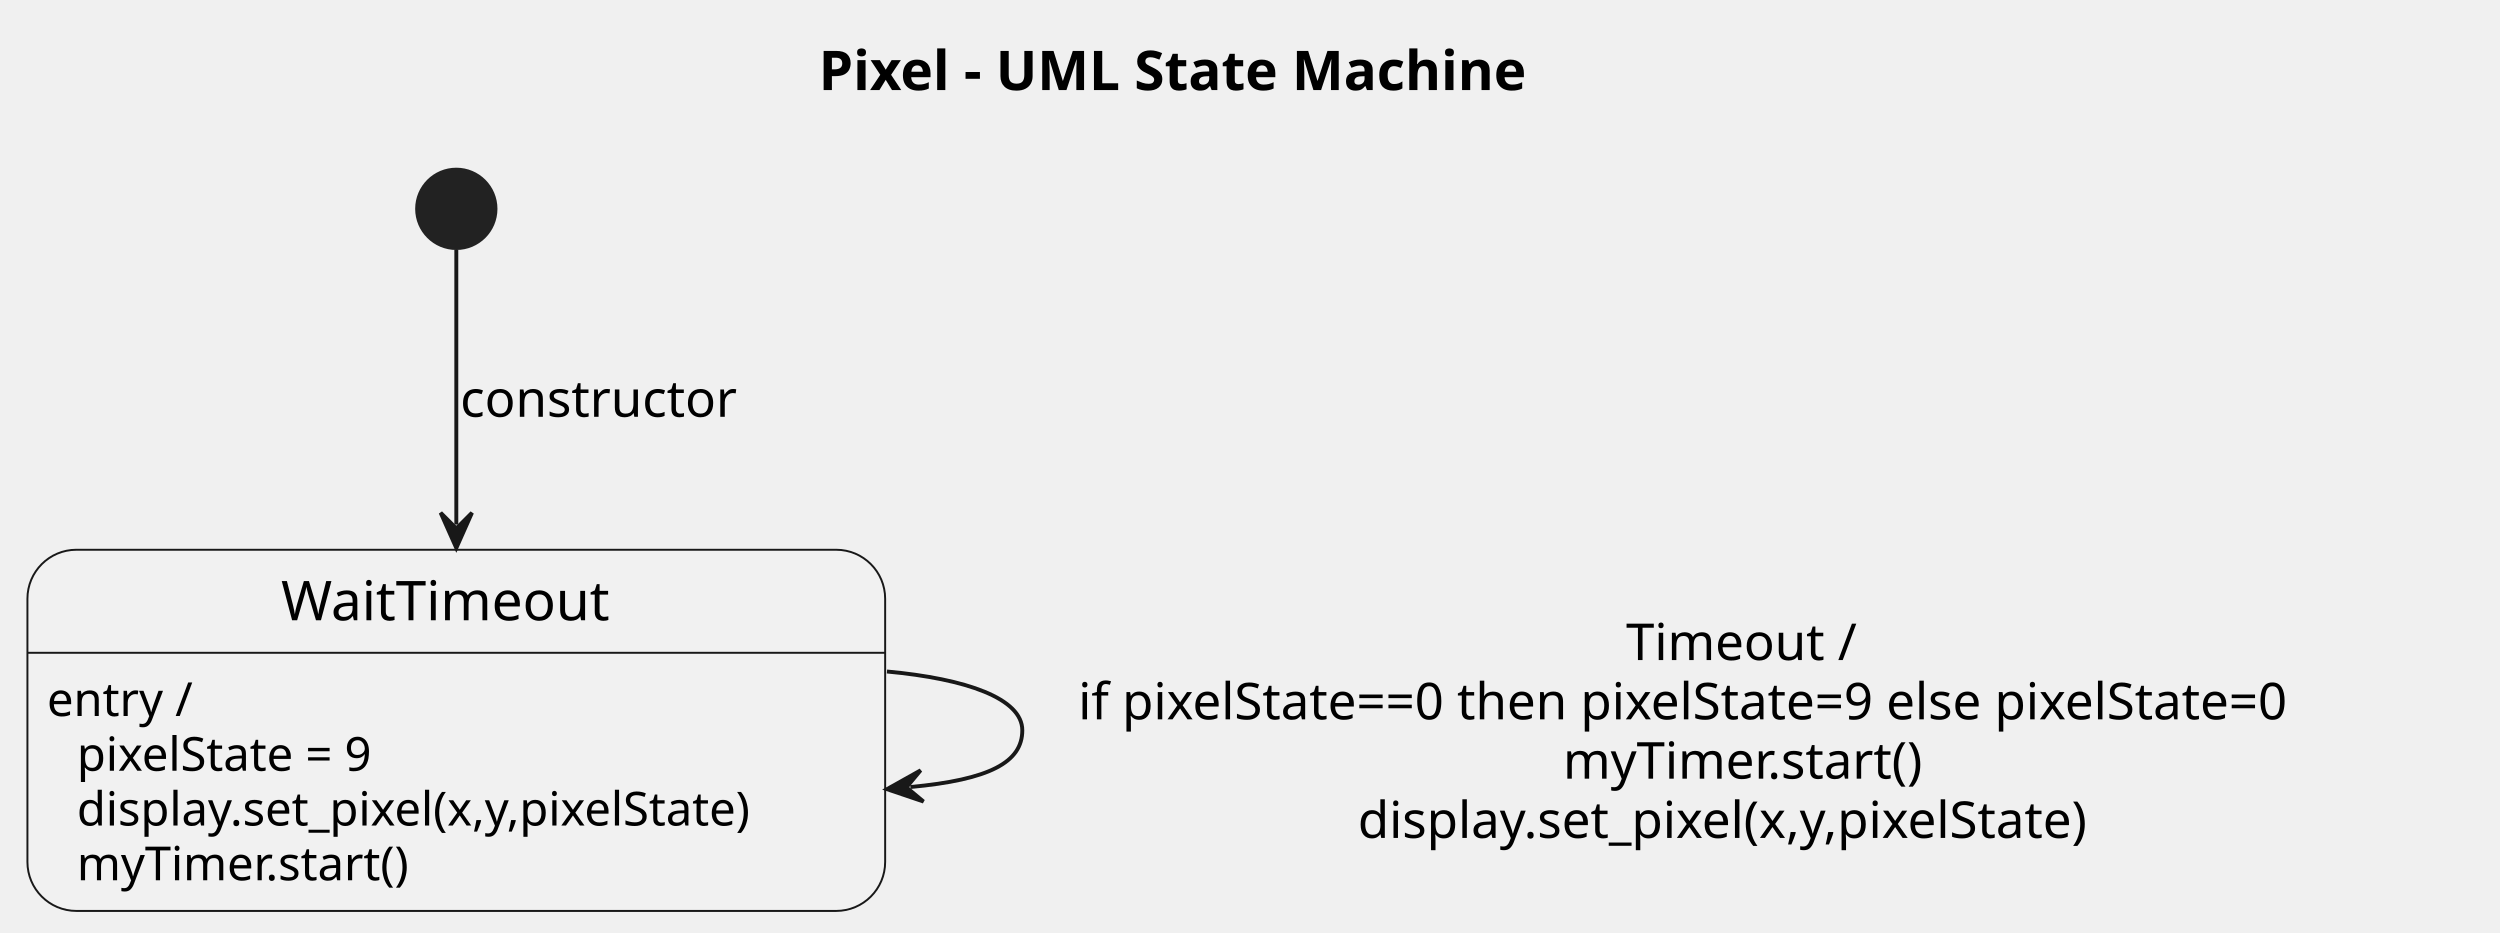
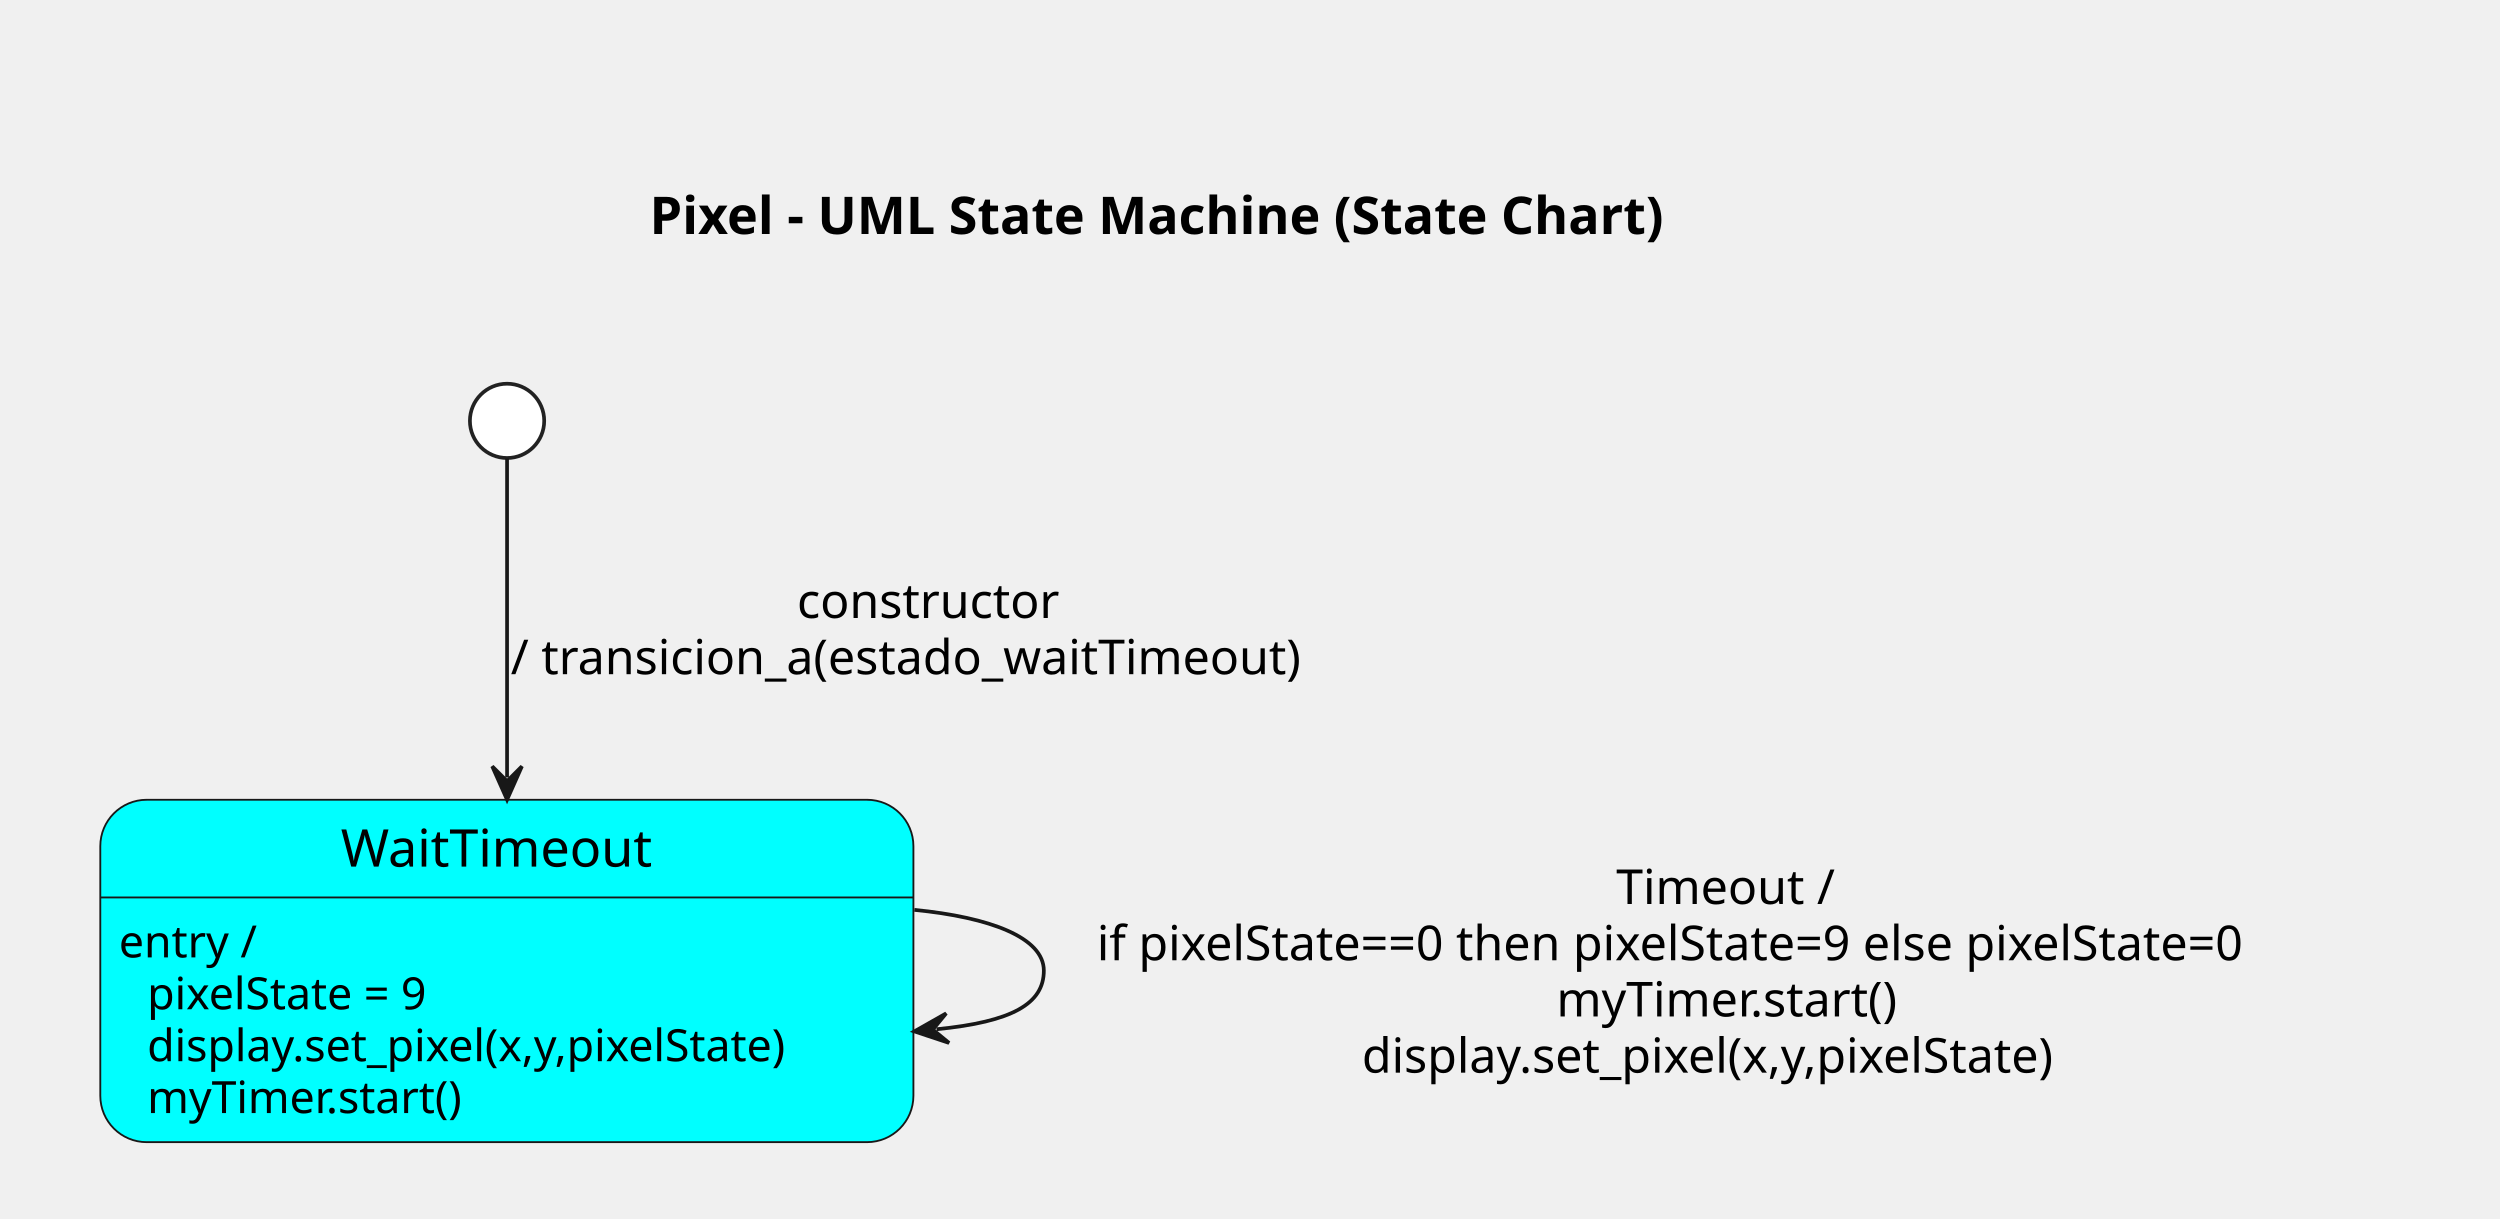
- <svg xmlns="http://www.w3.org/2000/svg" contentStyleType="text/css" data-diagram-type="STATE" height="238px" preserveAspectRatio="none" style="width:638px;height:238px;background:#FFFFFF;" version="1.1" viewBox="0 0 638 238" width="638px" zoomAndPan="magnify">
+ <svg xmlns="http://www.w3.org/2000/svg" contentStyleType="text/css" data-diagram-type="STATE" height="328px" preserveAspectRatio="none" style="width:673px;height:328px;background:#FFFFFF;" version="1.1" viewBox="0 0 673 328" width="673px" zoomAndPan="magnify">
  <defs />
  <g>
-     <g class="title" data-source-line="1">
-       <text fill="#000000" font-family="sans-serif" font-size="14" font-weight="bold" lengthAdjust="spacing" textLength="206.227" x="208.924" y="22.995">Pixel - UML State Machine</text>
+     <g class="title" data-source-line="18">
+       <text fill="#000000" font-family="sans-serif" font-size="14" font-weight="bold" lengthAdjust="spacing" textLength="314.467" x="174.859" y="62.995">Pixel - UML State Machine (State Chart)</text>
    </g>
    <g>
-       <rect fill="#F1F1F1" height="92.172" rx="12.5" ry="12.5" style="stroke:#181818;stroke-width:0.5;" width="218.891" x="7" y="140.297" />
-       <line style="stroke:#181818;stroke-width:0.5;" x1="7" x2="225.891" y1="166.594" y2="166.594" />
-       <text fill="#000000" font-family="sans-serif" font-size="14" lengthAdjust="spacing" textLength="89.421" x="71.735" y="158.292">WaitTimeout</text>
-       <text fill="#000000" font-family="sans-serif" font-size="12" lengthAdjust="spacing" textLength="39.586" x="12" y="182.732">entry /</text>
-       <text fill="#000000" font-family="sans-serif" font-size="12" lengthAdjust="spacing" textLength="85.852" x="19.629" y="196.701">pixelState = 9</text>
-       <text fill="#000000" font-family="sans-serif" font-size="12" lengthAdjust="spacing" textLength="191.262" x="19.629" y="210.67">display.set_pixel(x,y,pixelState)</text>
-       <text fill="#000000" font-family="sans-serif" font-size="12" lengthAdjust="spacing" textLength="94.588" x="19.629" y="224.639">myTimer.start()</text>
+       <rect fill="#00FFFF" height="92.172" rx="12.5" ry="12.5" style="stroke:#181818;stroke-width:0.5;" width="218.891" x="27" y="215.297" />
+       <line style="stroke:#181818;stroke-width:0.5;" x1="27" x2="245.891" y1="241.594" y2="241.594" />
+       <text fill="#000000" font-family="sans-serif" font-size="14" lengthAdjust="spacing" textLength="89.421" x="91.735" y="233.292">WaitTimeout</text>
+       <text fill="#000000" font-family="sans-serif" font-size="12" lengthAdjust="spacing" textLength="39.586" x="32" y="257.732">entry /</text>
+       <text fill="#000000" font-family="sans-serif" font-size="12" lengthAdjust="spacing" textLength="85.852" x="39.629" y="271.701">pixelState = 9</text>
+       <text fill="#000000" font-family="sans-serif" font-size="12" lengthAdjust="spacing" textLength="191.262" x="39.629" y="285.67">display.set_pixel(x,y,pixelState)</text>
+       <text fill="#000000" font-family="sans-serif" font-size="12" lengthAdjust="spacing" textLength="94.588" x="39.629" y="299.639">myTimer.start()</text>
    </g>
-     <ellipse cx="116.45" cy="53.297" fill="#222222" rx="10" ry="10" style="stroke:#222222;stroke-width:1;" />
-     <g class="link" data-entity-1="ent0002" data-entity-2="ent0002" data-link-type="dependency" data-source-line="3" id="lnk3">
-       <path d="M116.45,63.727 C116.45,79.517 116.45,106.297 116.45,133.857" fill="none" id="*start*-to-WaitTimeout" style="stroke:#181818;stroke-width:1;" />
-       <polygon fill="#181818" points="116.45,139.857,120.45,130.857,116.45,134.857,112.45,130.857,116.45,139.857" style="stroke:#181818;stroke-width:1;" />
-       <text fill="#000000" font-family="sans-serif" font-size="13" lengthAdjust="spacing" textLength="74.337" x="117.45" y="106.364">constructor</text>
+     <ellipse cx="136.5" cy="113.297" fill="#FFFFFF" rx="10" ry="10" style="stroke:#222222;stroke-width:1;" />
+     <g class="link" data-entity-1="ent0002" data-entity-2="ent0002" data-link-type="dependency" data-source-line="21" id="lnk3">
+       <path d="M136.5,123.427 C136.5,141.467 136.5,176.757 136.5,209.287" fill="none" id="*start*-to-WaitTimeout" style="stroke:#181818;stroke-width:1;" />
+       <polygon fill="#181818" points="136.5,215.287,140.5,206.287,136.5,210.287,132.5,206.287,136.5,215.287" style="stroke:#181818;stroke-width:1;" />
+       <text fill="#000000" font-family="sans-serif" font-size="13" lengthAdjust="spacing" textLength="74.337" x="214.56" y="166.364">constructor</text>
+       <text fill="#000000" font-family="sans-serif" font-size="13" lengthAdjust="spacing" textLength="228.458" x="137.5" y="181.497">/ transicion_a(estado_waitTimeout)</text>
    </g>
-     <g class="link" data-entity-1="ent0002" data-entity-2="ent0002" data-link-type="dependency" data-source-line="10" id="lnk4">
-       <path d="M226.35,171.367 C246.63,173.237 260.89,178.247 260.89,186.377 C260.89,194.517 252.605,198.976 232.325,200.846" fill="none" id="WaitTimeout-to-WaitTimeout" style="stroke:#181818;stroke-width:1;" />
-       <polygon fill="#181818" points="226.35,201.397,235.679,204.554,231.329,200.938,234.945,196.587,226.35,201.397" style="stroke:#181818;stroke-width:1;" />
-       <text fill="#000000" font-family="sans-serif" font-size="13" lengthAdjust="spacing" textLength="62.017" x="414.974" y="168.444">Timeout /</text>
-       <text fill="#000000" font-family="sans-serif" font-size="13" lengthAdjust="spacing" textLength="349.921" x="275.155" y="183.577">if pixelState==0 then pixelState=9 else pixelState=0</text>
-       <text fill="#000000" font-family="sans-serif" font-size="13" lengthAdjust="spacing" textLength="102.47" x="398.88" y="198.709">myTimer.start()</text>
-       <text fill="#000000" font-family="sans-serif" font-size="13" lengthAdjust="spacing" textLength="207.2" x="346.515" y="213.842">display.set_pixel(x,y,pixelState)</text>
+     <g class="link" data-entity-1="ent0002" data-entity-2="ent0002" data-link-type="dependency" data-source-line="30" id="lnk4">
+       <path d="M246.14,244.937 C266.59,246.947 281,252.407 281,261.297 C281,270.187 272.561,275.06 252.111,277.07" fill="none" id="WaitTimeout-to-WaitTimeout" style="stroke:#181818;stroke-width:1;" />
+       <polygon fill="#181818" points="246.14,277.657,255.488,280.757,251.116,277.168,254.706,272.796,246.14,277.657" style="stroke:#181818;stroke-width:1;" />
+       <text fill="#000000" font-family="sans-serif" font-size="13" lengthAdjust="spacing" textLength="62.017" x="435.084" y="243.364">Timeout /</text>
+       <text fill="#000000" font-family="sans-serif" font-size="13" lengthAdjust="spacing" textLength="349.921" x="295.265" y="258.497">if pixelState==0 then pixelState=9 else pixelState=0</text>
+       <text fill="#000000" font-family="sans-serif" font-size="13" lengthAdjust="spacing" textLength="102.47" x="418.99" y="273.629">myTimer.start()</text>
+       <text fill="#000000" font-family="sans-serif" font-size="13" lengthAdjust="spacing" textLength="207.2" x="366.625" y="288.762">display.set_pixel(x,y,pixelState)</text>
    </g>
  </g>
</svg>
